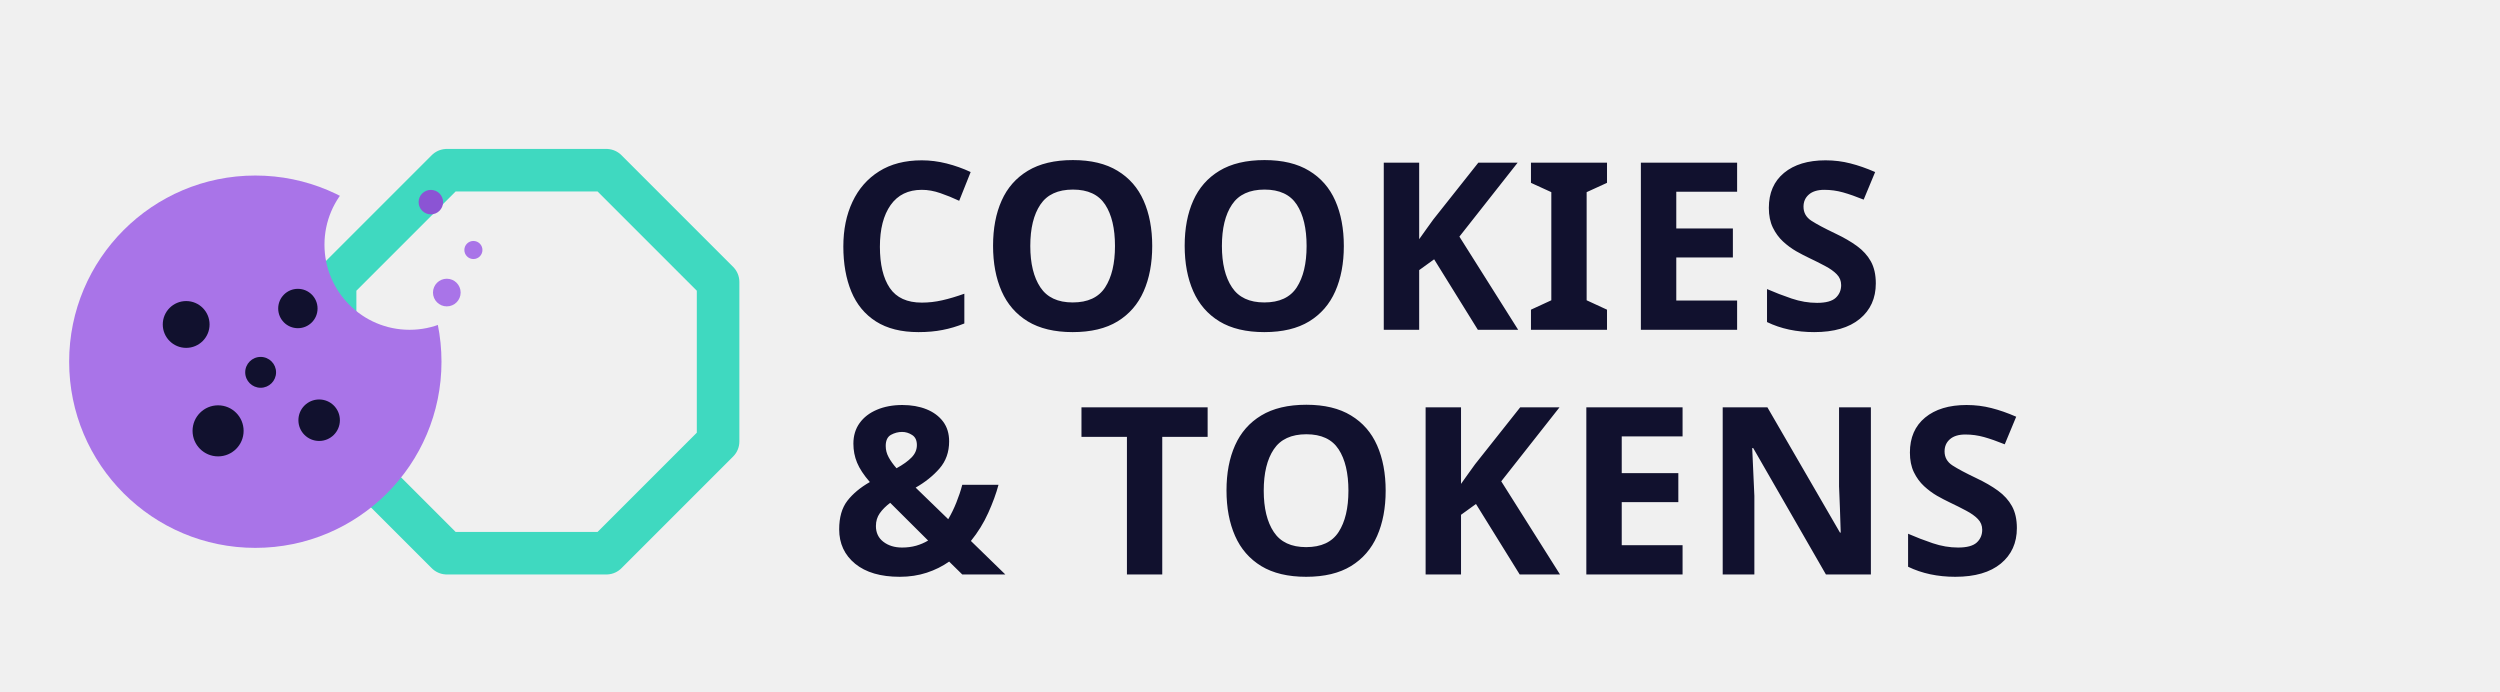
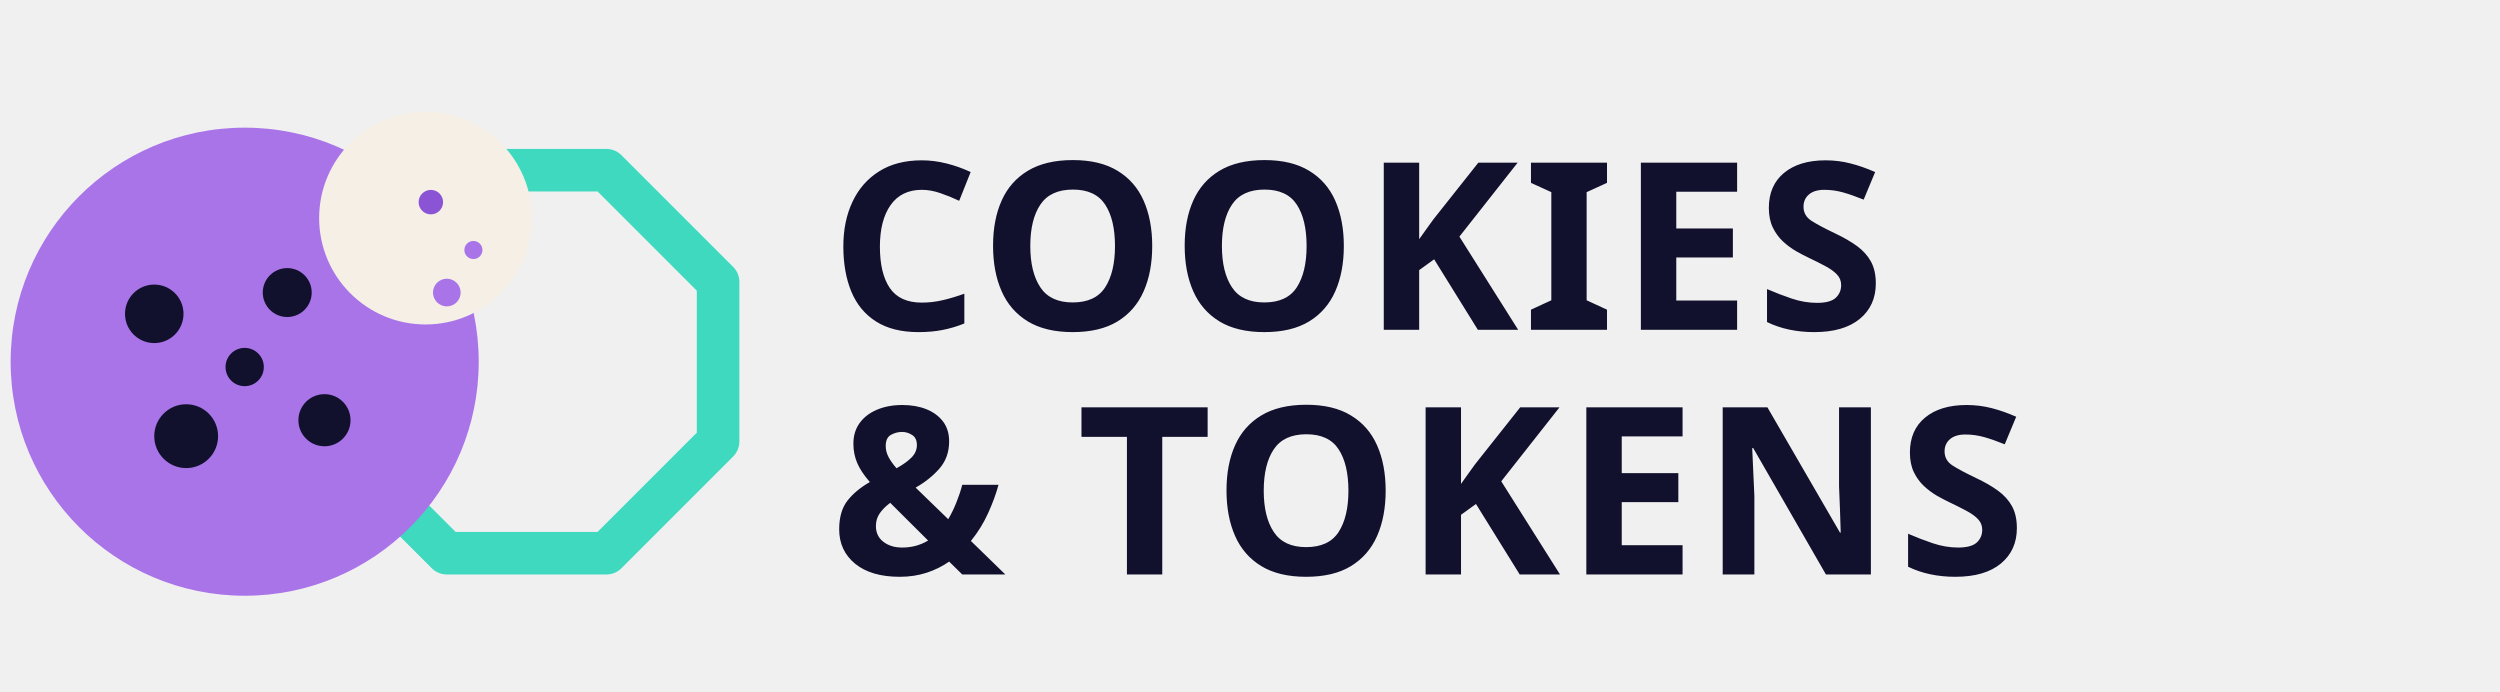
<svg xmlns="http://www.w3.org/2000/svg" viewBox="0 0 470 130" role="img" aria-label="Cookies &amp; Tokens">
-   <defs>
-     <mask id="lockup-l-bite">
-       <rect width="130" height="130" fill="#fff" />
-       <circle cx="73" cy="38" r="16" fill="#000" />
-     </mask>
-   </defs>
  <g transform="translate(4,8)">
    <path d="M80 24 H110 L131 45 V75 L110 96 H80 L59 75 V45 Z" stroke="#3FD9C0" stroke-width="8" stroke-linejoin="round" fill="none" />
-     <g mask="url(#lockup-l-bite)">
-       <circle cx="44" cy="60" r="35" fill="#A974E8" />
-     </g>
+     <circle cx="42" cy="60" r="44" fill="#A974E8" />
+     <circle cx="76" cy="33" r="20" fill="#f5efe6" />
    <g fill="#11112E">
-       <circle cx="31" cy="53" r="4.4" />
-       <circle cx="52" cy="50" r="3.7" />
-       <circle cx="37" cy="73" r="4.8" />
-       <circle cx="56" cy="71" r="3.9" />
-       <circle cx="45" cy="62" r="2.9" />
+       <circle cx="25" cy="51" r="5.5" />
+       <circle cx="50" cy="47" r="4.6" />
+       <circle cx="31" cy="74" r="6" />
+       <circle cx="57" cy="71" r="4.9" />
+       <circle cx="42" cy="61" r="3.6" />
    </g>
    <g fill="#A974E8">
      <circle cx="80" cy="47" r="2.6" />
      <circle cx="85" cy="39" r="1.7" />
      <circle cx="77" cy="30" r="2.3" fill="#8B54D4" />
    </g>
  </g>
  <g fill="#11112E" font-family="'Clash Display','Satoshi',sans-serif" font-weight="600" letter-spacing="1">
    <text x="156" y="62" font-size="44">COOKIES</text>
    <text x="156" y="108" font-size="44">&amp; TOKENS</text>
  </g>
</svg>
